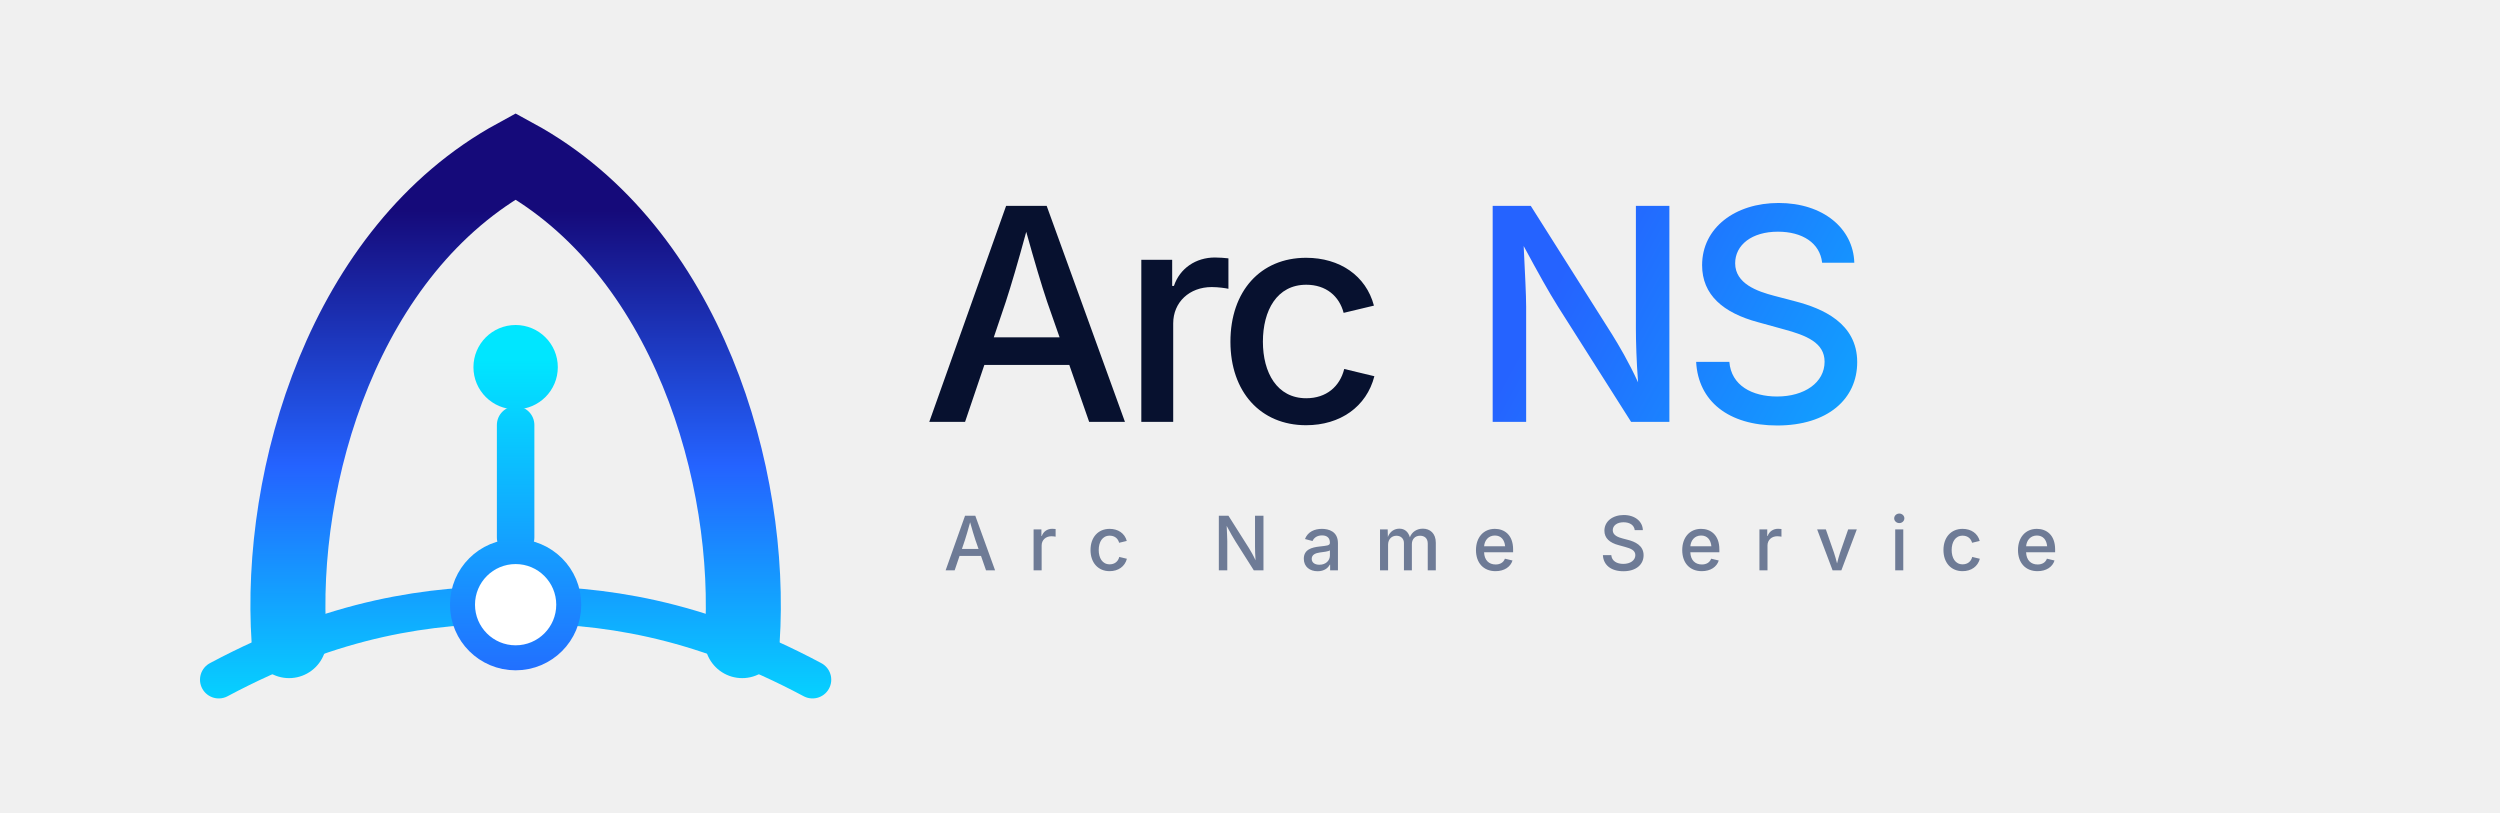
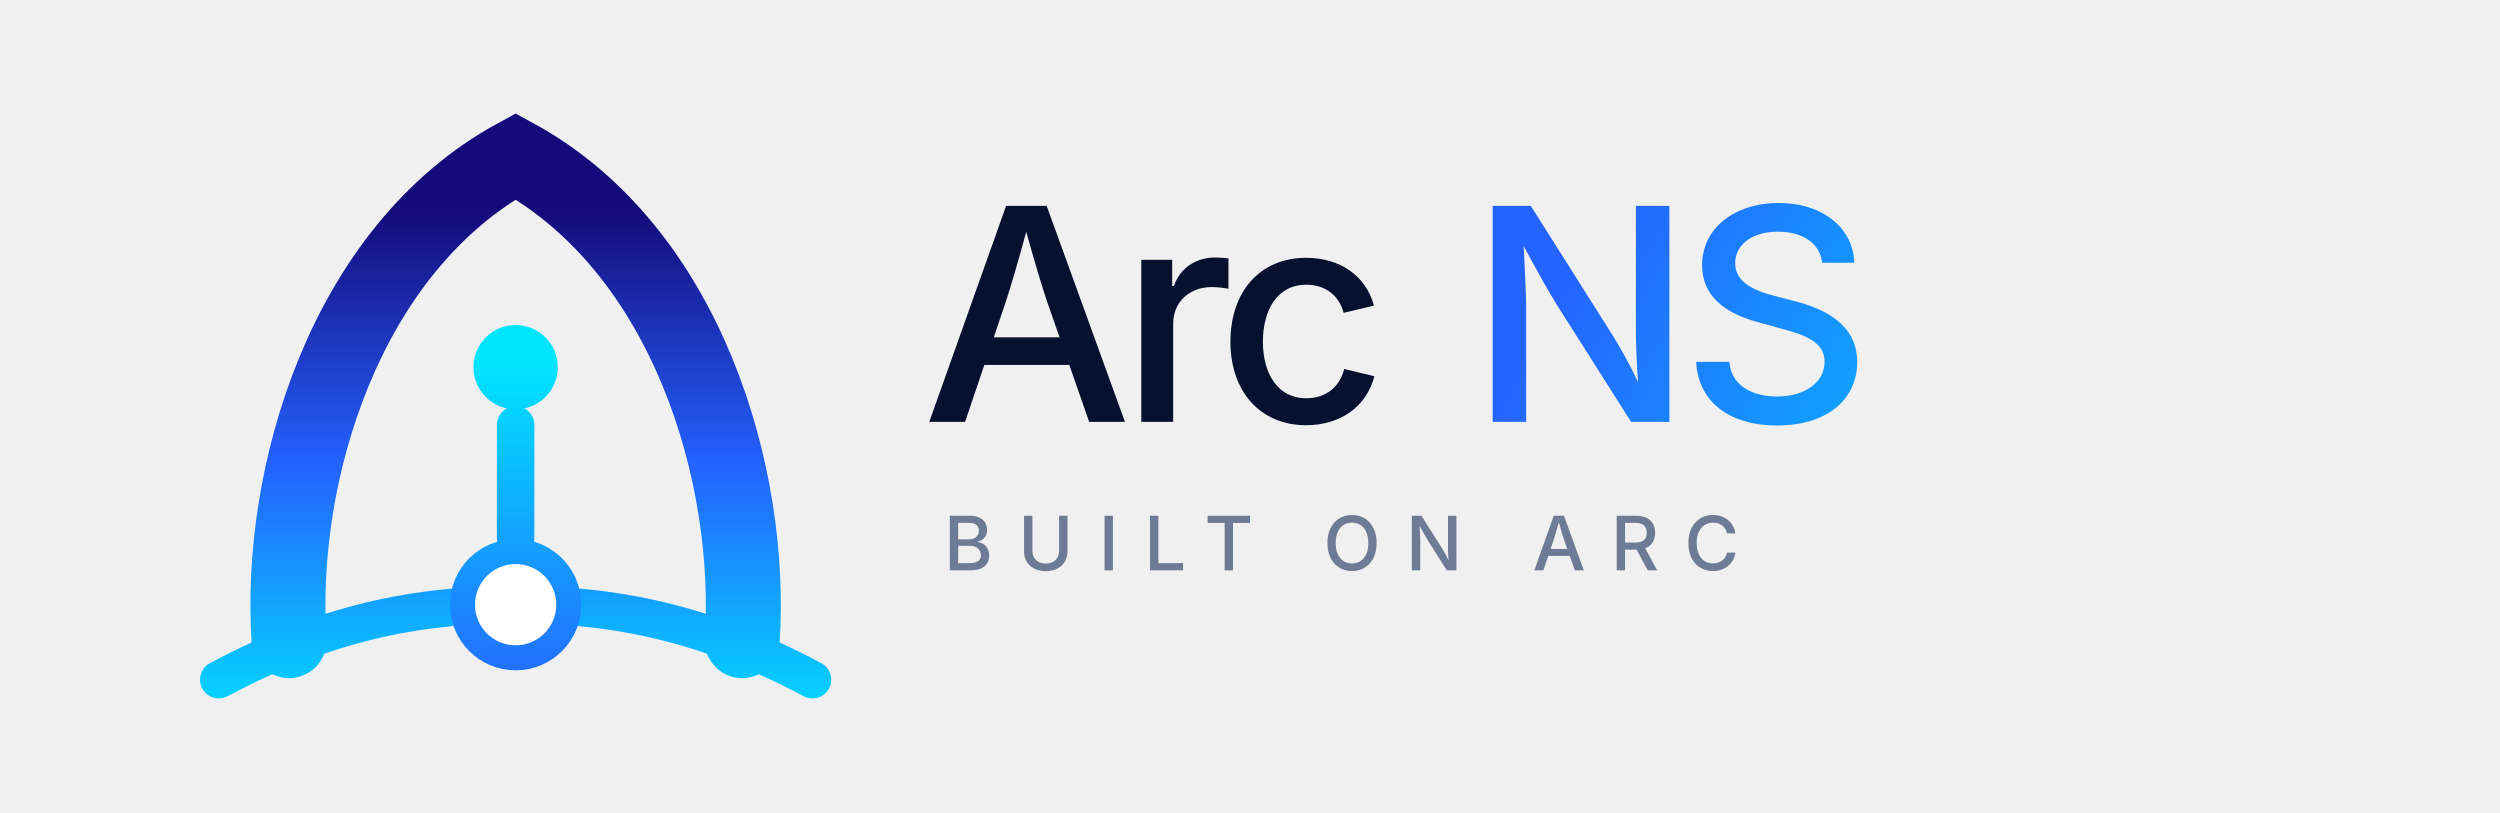
<svg xmlns="http://www.w3.org/2000/svg" width="1600" height="520" viewBox="0 0 1600 520" fill="none">
  <defs>
    <linearGradient id="arcGrad" x1="180" y1="90" x2="180" y2="430" gradientUnits="userSpaceOnUse">
      <stop offset="0" stop-color="#150A7A" />
      <stop offset="0.48" stop-color="#2463FF" />
      <stop offset="1" stop-color="#00E6FF" />
    </linearGradient>
    <linearGradient id="nodeGrad" x1="260" y1="185" x2="260" y2="405" gradientUnits="userSpaceOnUse">
      <stop offset="0" stop-color="#00E6FF" />
      <stop offset="1" stop-color="#2563FF" />
    </linearGradient>
    <linearGradient id="nsGrad" x1="1030" y1="120" x2="1360" y2="300" gradientUnits="userSpaceOnUse">
      <stop offset="0" stop-color="#2563FF" />
      <stop offset="1" stop-color="#00D4FF" />
    </linearGradient>
  </defs>
  <g id="ArcNS-primary-logo">
    <g id="emblem" transform="translate(70,45)">
      <path d="M115 365 C108 260 150 115 260 55 C370 115 412 260 405 365" stroke="url(#arcGrad)" stroke-width="48" stroke-linecap="round" />
      <path d="M70 390 C145 350 205 342 260 342 C315 342 375 350 450 390" stroke="url(#arcGrad)" stroke-width="24" stroke-linecap="round" />
      <circle cx="260" cy="190" r="27" fill="url(#nodeGrad)" />
      <rect x="248" y="215" width="24" height="96" rx="12" fill="url(#nodeGrad)" />
      <circle cx="260" cy="342" r="34" fill="white" stroke="url(#nodeGrad)" stroke-width="16" />
    </g>
    <text x="590" y="270" font-family="Space Grotesk, Inter, Arial, sans-serif" font-size="190" font-weight="500" letter-spacing="-8" fill="#07112F">Arc</text>
    <text x="940" y="270" font-family="Space Grotesk, Inter, Arial, sans-serif" font-size="190" font-weight="500" letter-spacing="-8" fill="url(#nsGrad)">NS</text>
-     <text x="604" y="365" font-family="Inter, Arial, sans-serif" font-size="48" font-weight="500" letter-spacing="20" fill="#6E7B96">Arc Name Service</text>
+     <text x="604" y="365" font-family="Inter, Arial, sans-serif" font-size="48" font-weight="500" letter-spacing="16" fill="#6E7B96">BUILT ON ARC</text>
  </g>
</svg>
